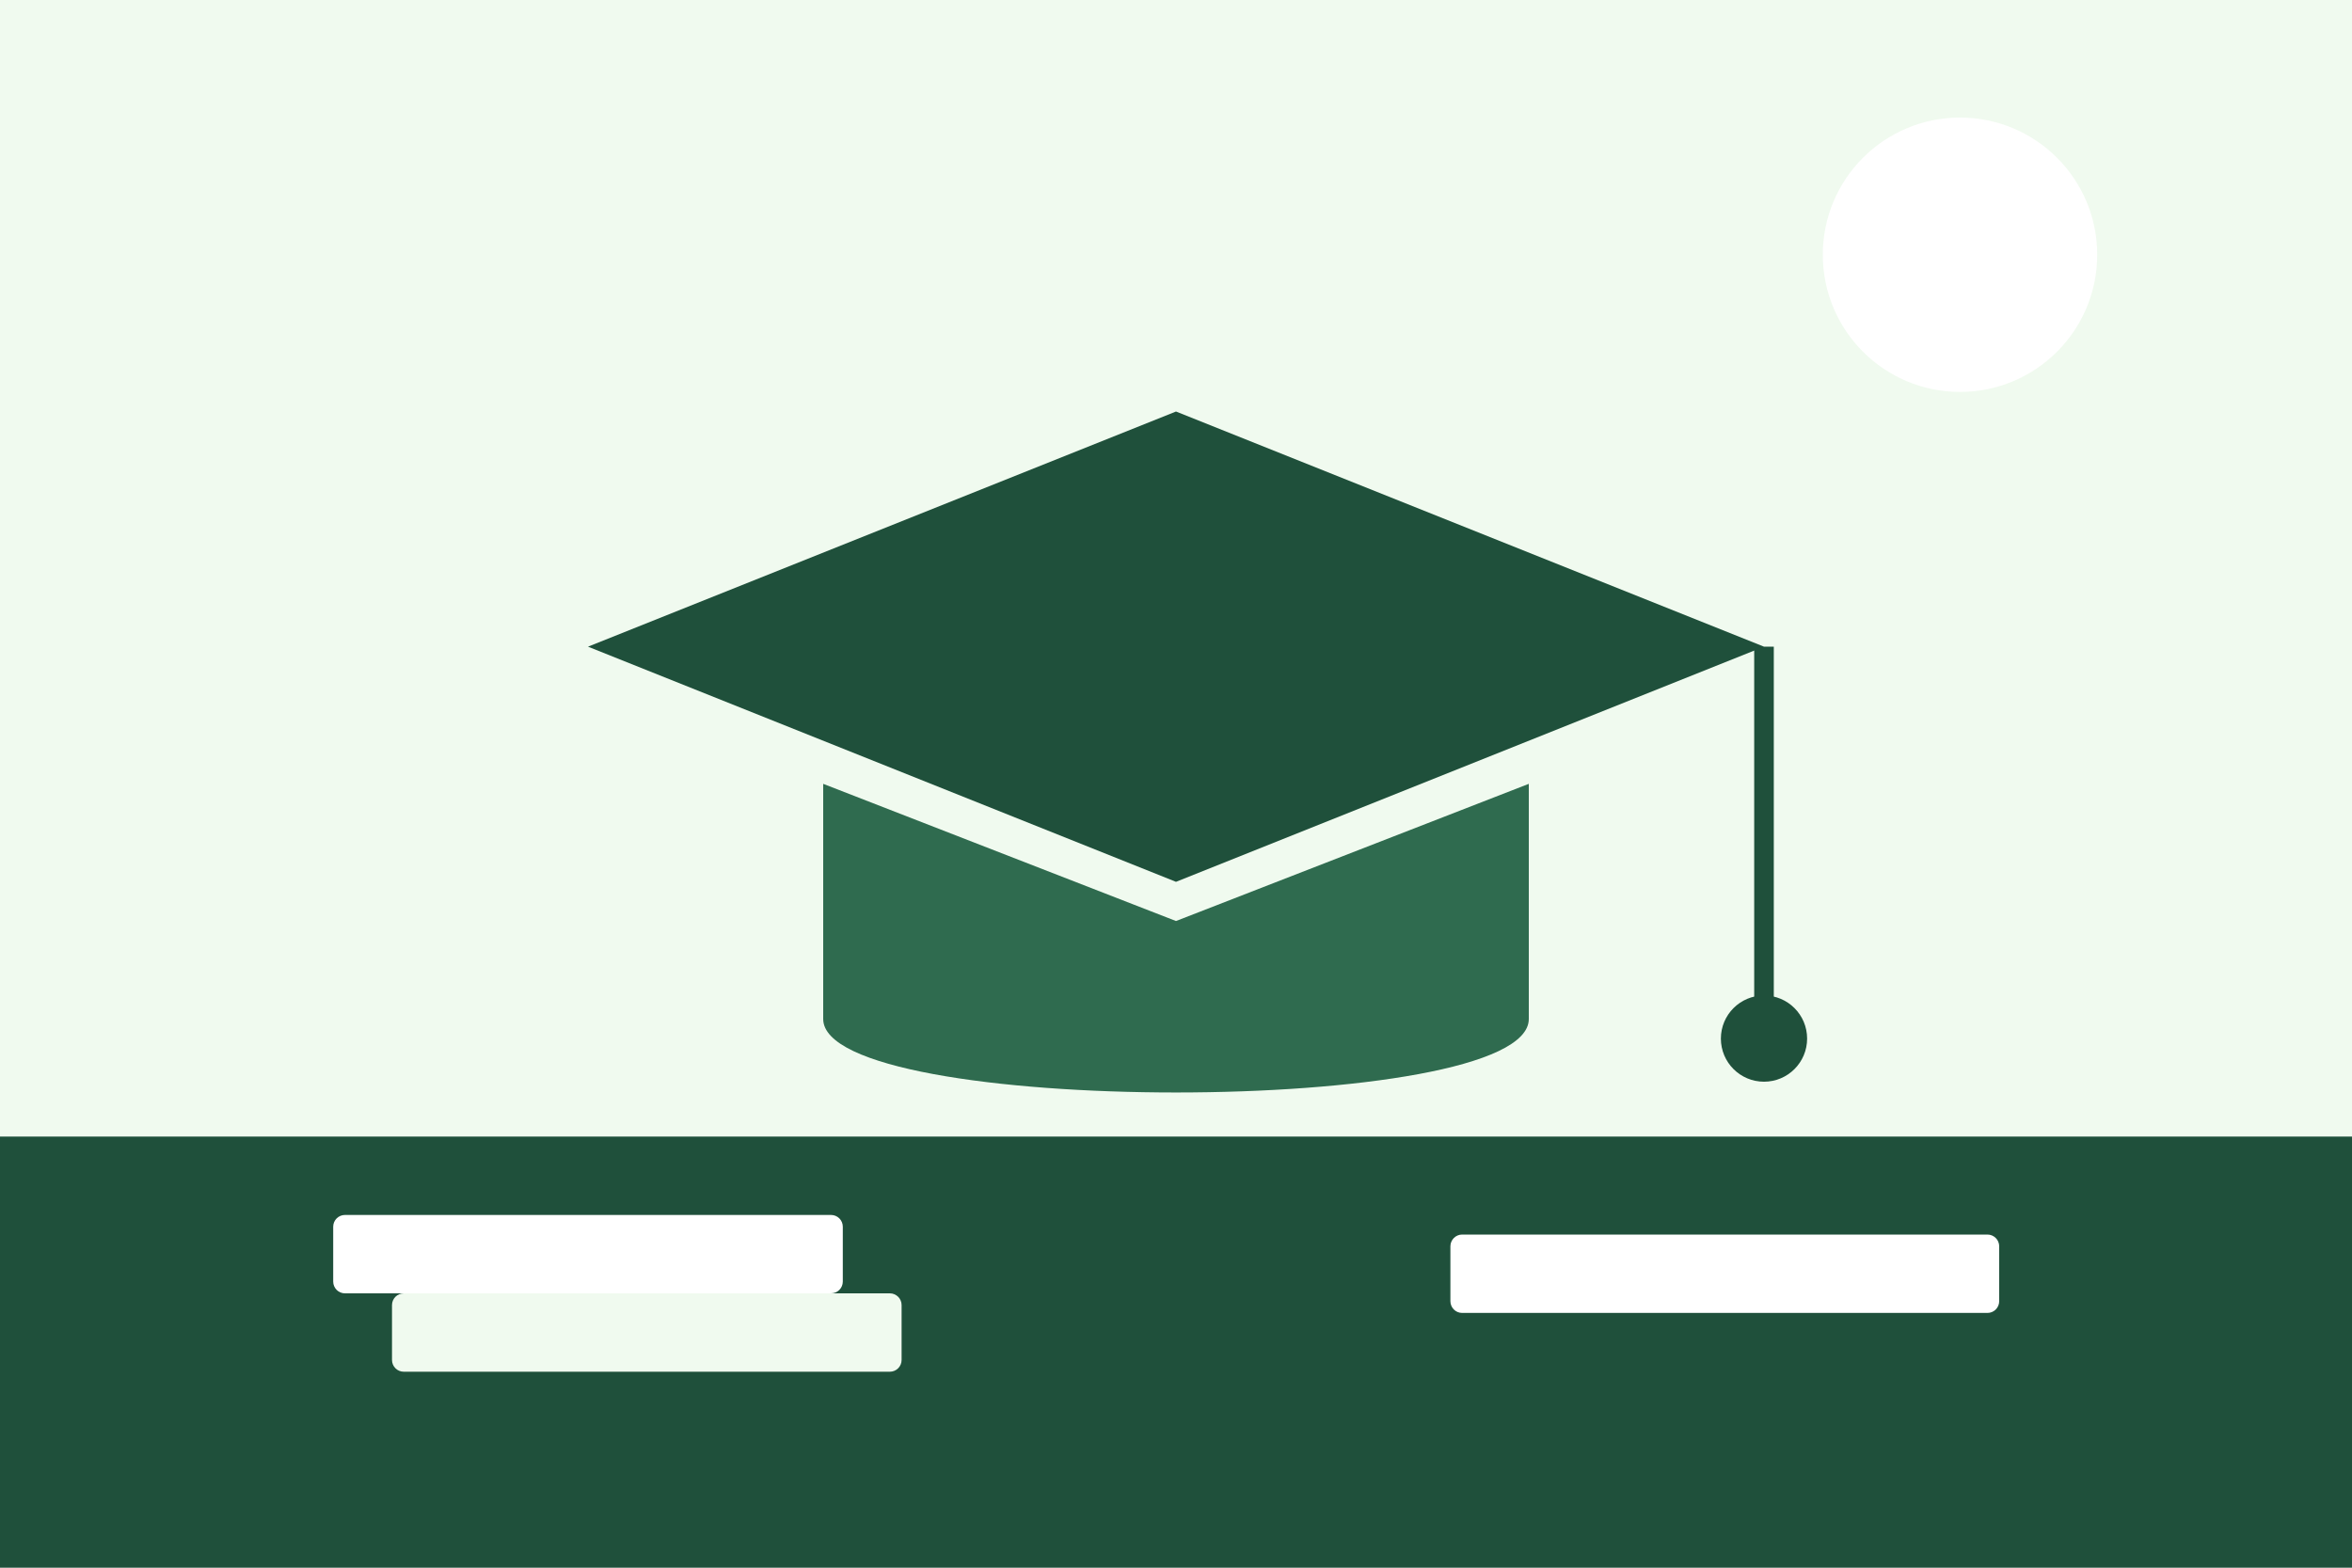
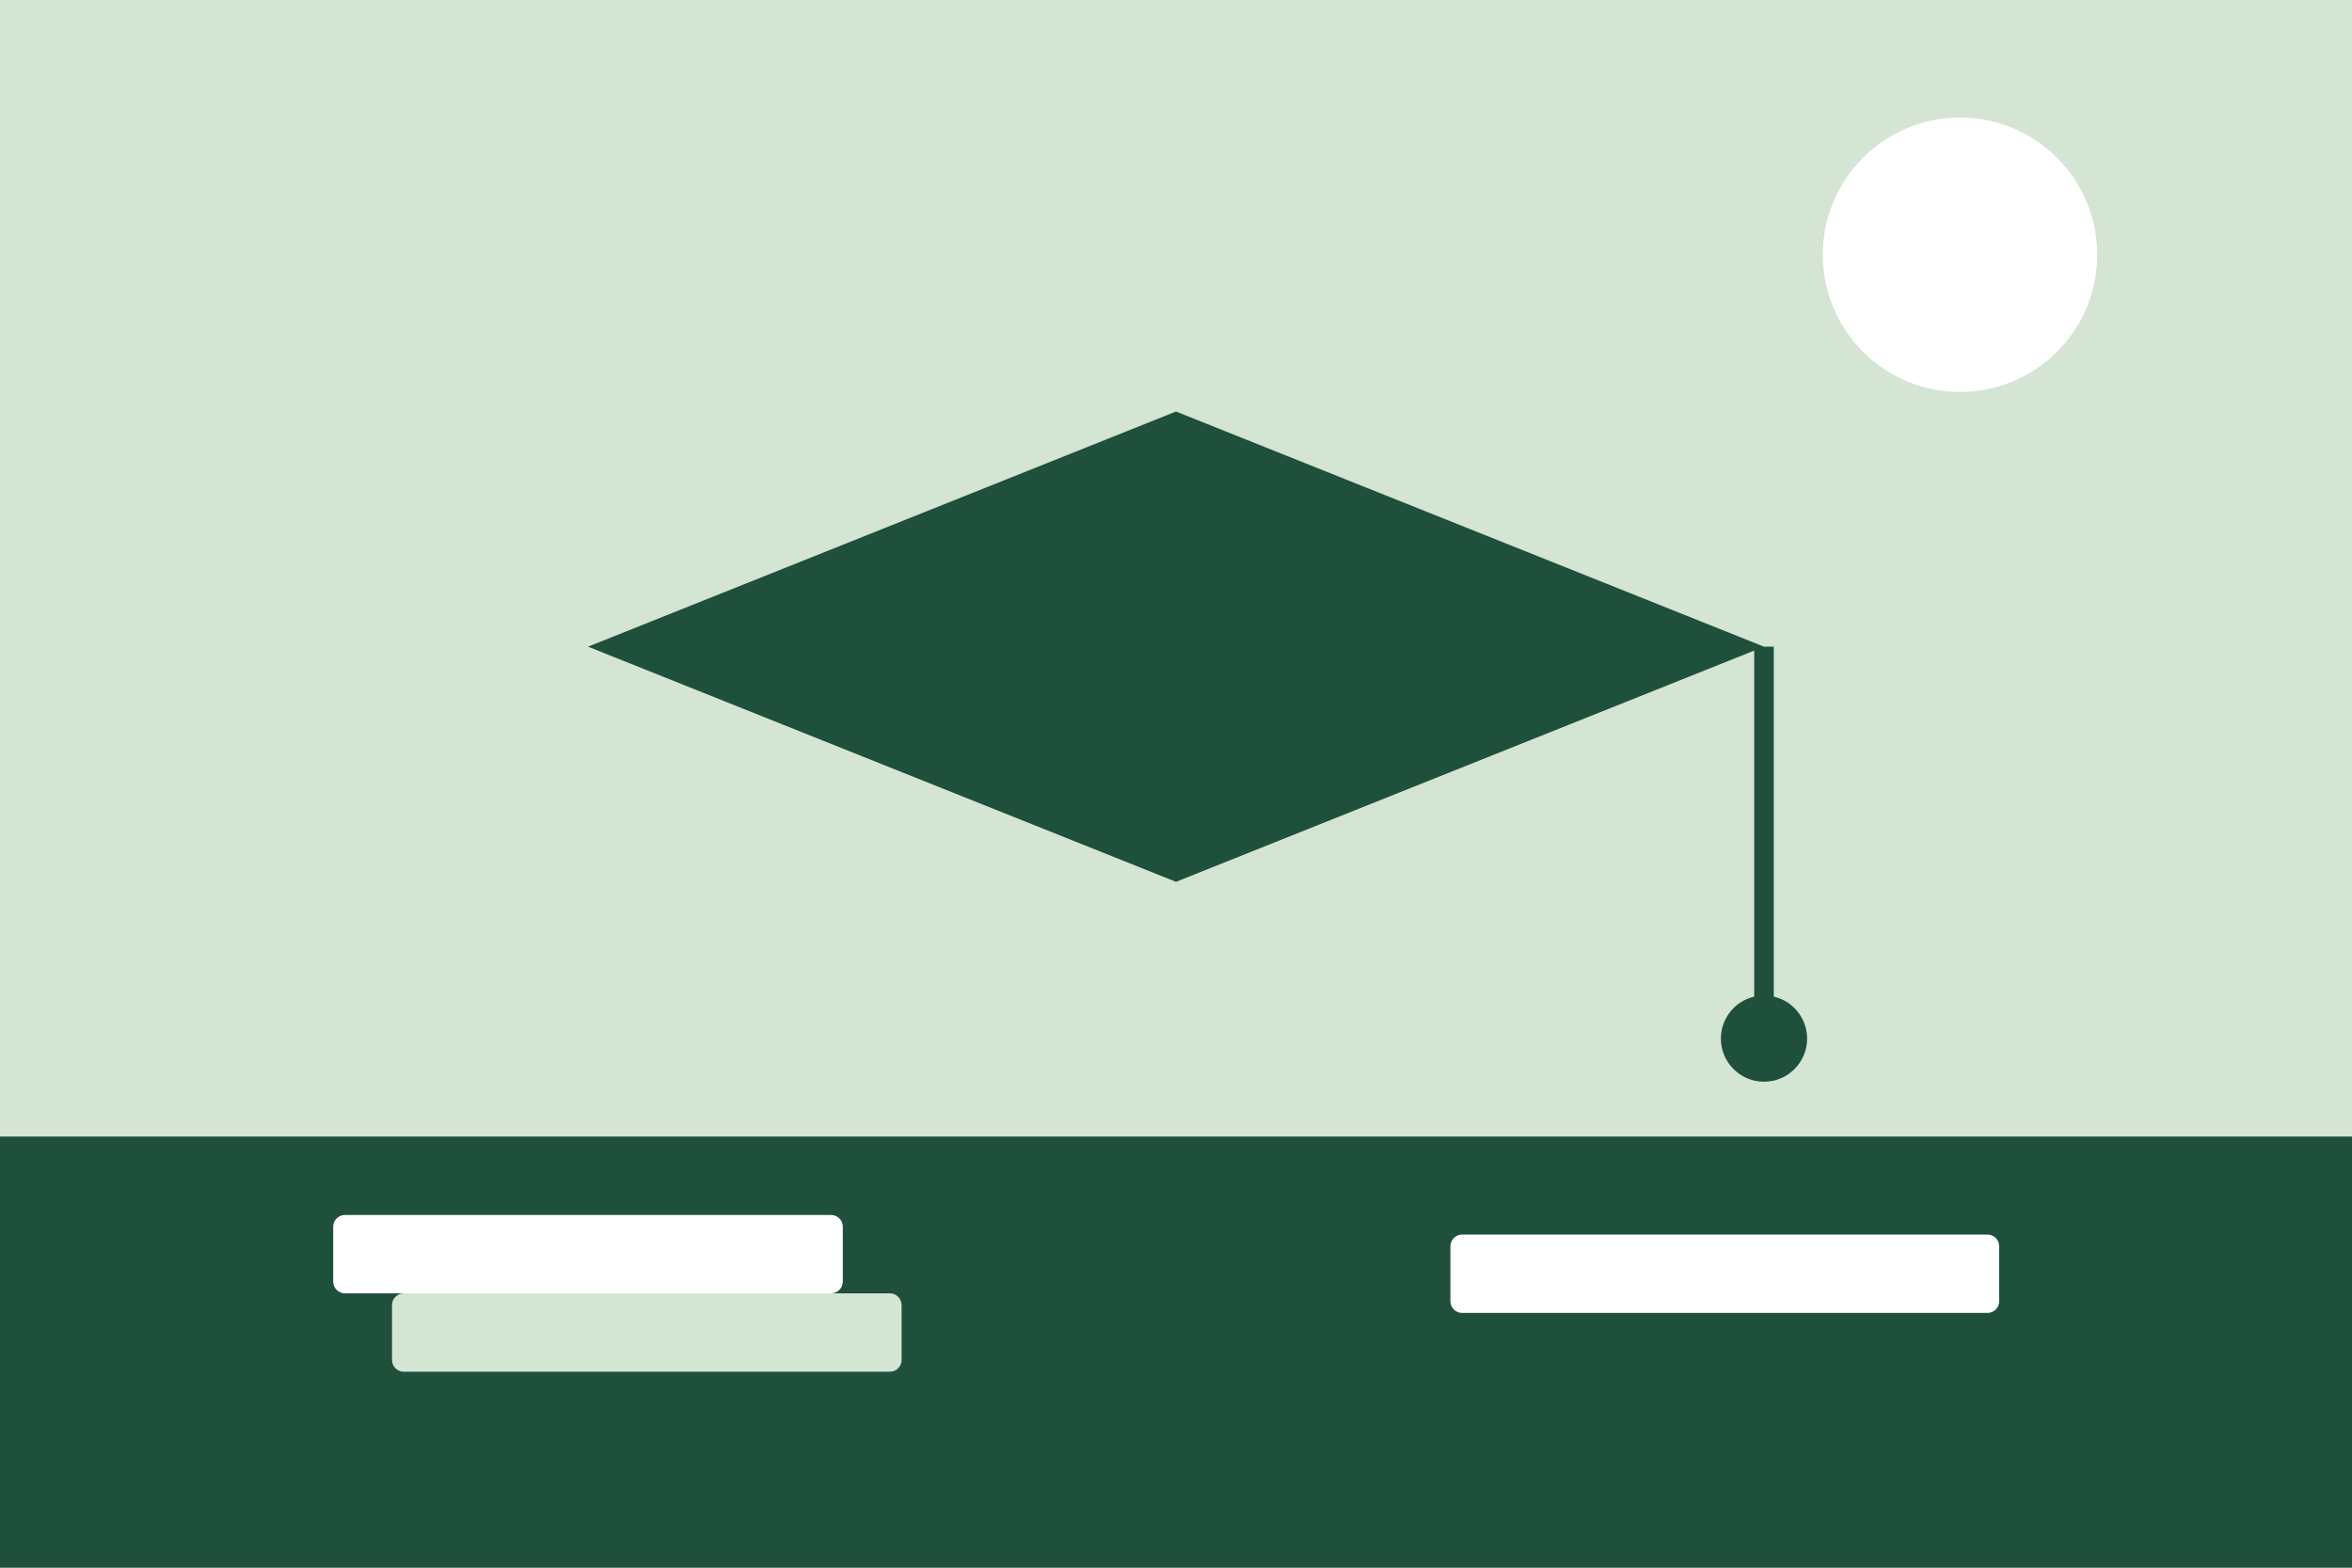
<svg xmlns="http://www.w3.org/2000/svg" viewBox="0 0 1200 800">
-   <rect width="1200" height="800" fill="#f0faef" />
+   <rect width="1200" height="800" fill="#d4e5d3" />
  <rect y="580" width="1200" height="220" fill="#1f503b" />
  <path d="M300 330 600 210l300 120-300 120z" fill="#1f503b" />
-   <path d="M420 400v120c0 50 360 50 360 0V400L600 470z" fill="#2f6b4f" />
+   <path d="M420 400v120c0 50 360 50 360 0V400L600 470z" fill="#d4e5d3" />
  <path d="M900 330v180" stroke="#1f503b" stroke-width="10" />
  <circle cx="900" cy="530" r="22" fill="#1f503b" />
  <rect x="170" y="620" width="260" height="40" rx="6" fill="#fff" />
-   <rect x="200" y="660" width="260" height="40" rx="6" fill="#f0faef" />
+   <rect x="200" y="660" width="260" height="40" rx="6" fill="#d4e5d3" />
  <rect x="740" y="630" width="280" height="40" rx="6" fill="#fff" />
  <circle cx="1000" cy="130" r="70" fill="#fff" />
</svg>
